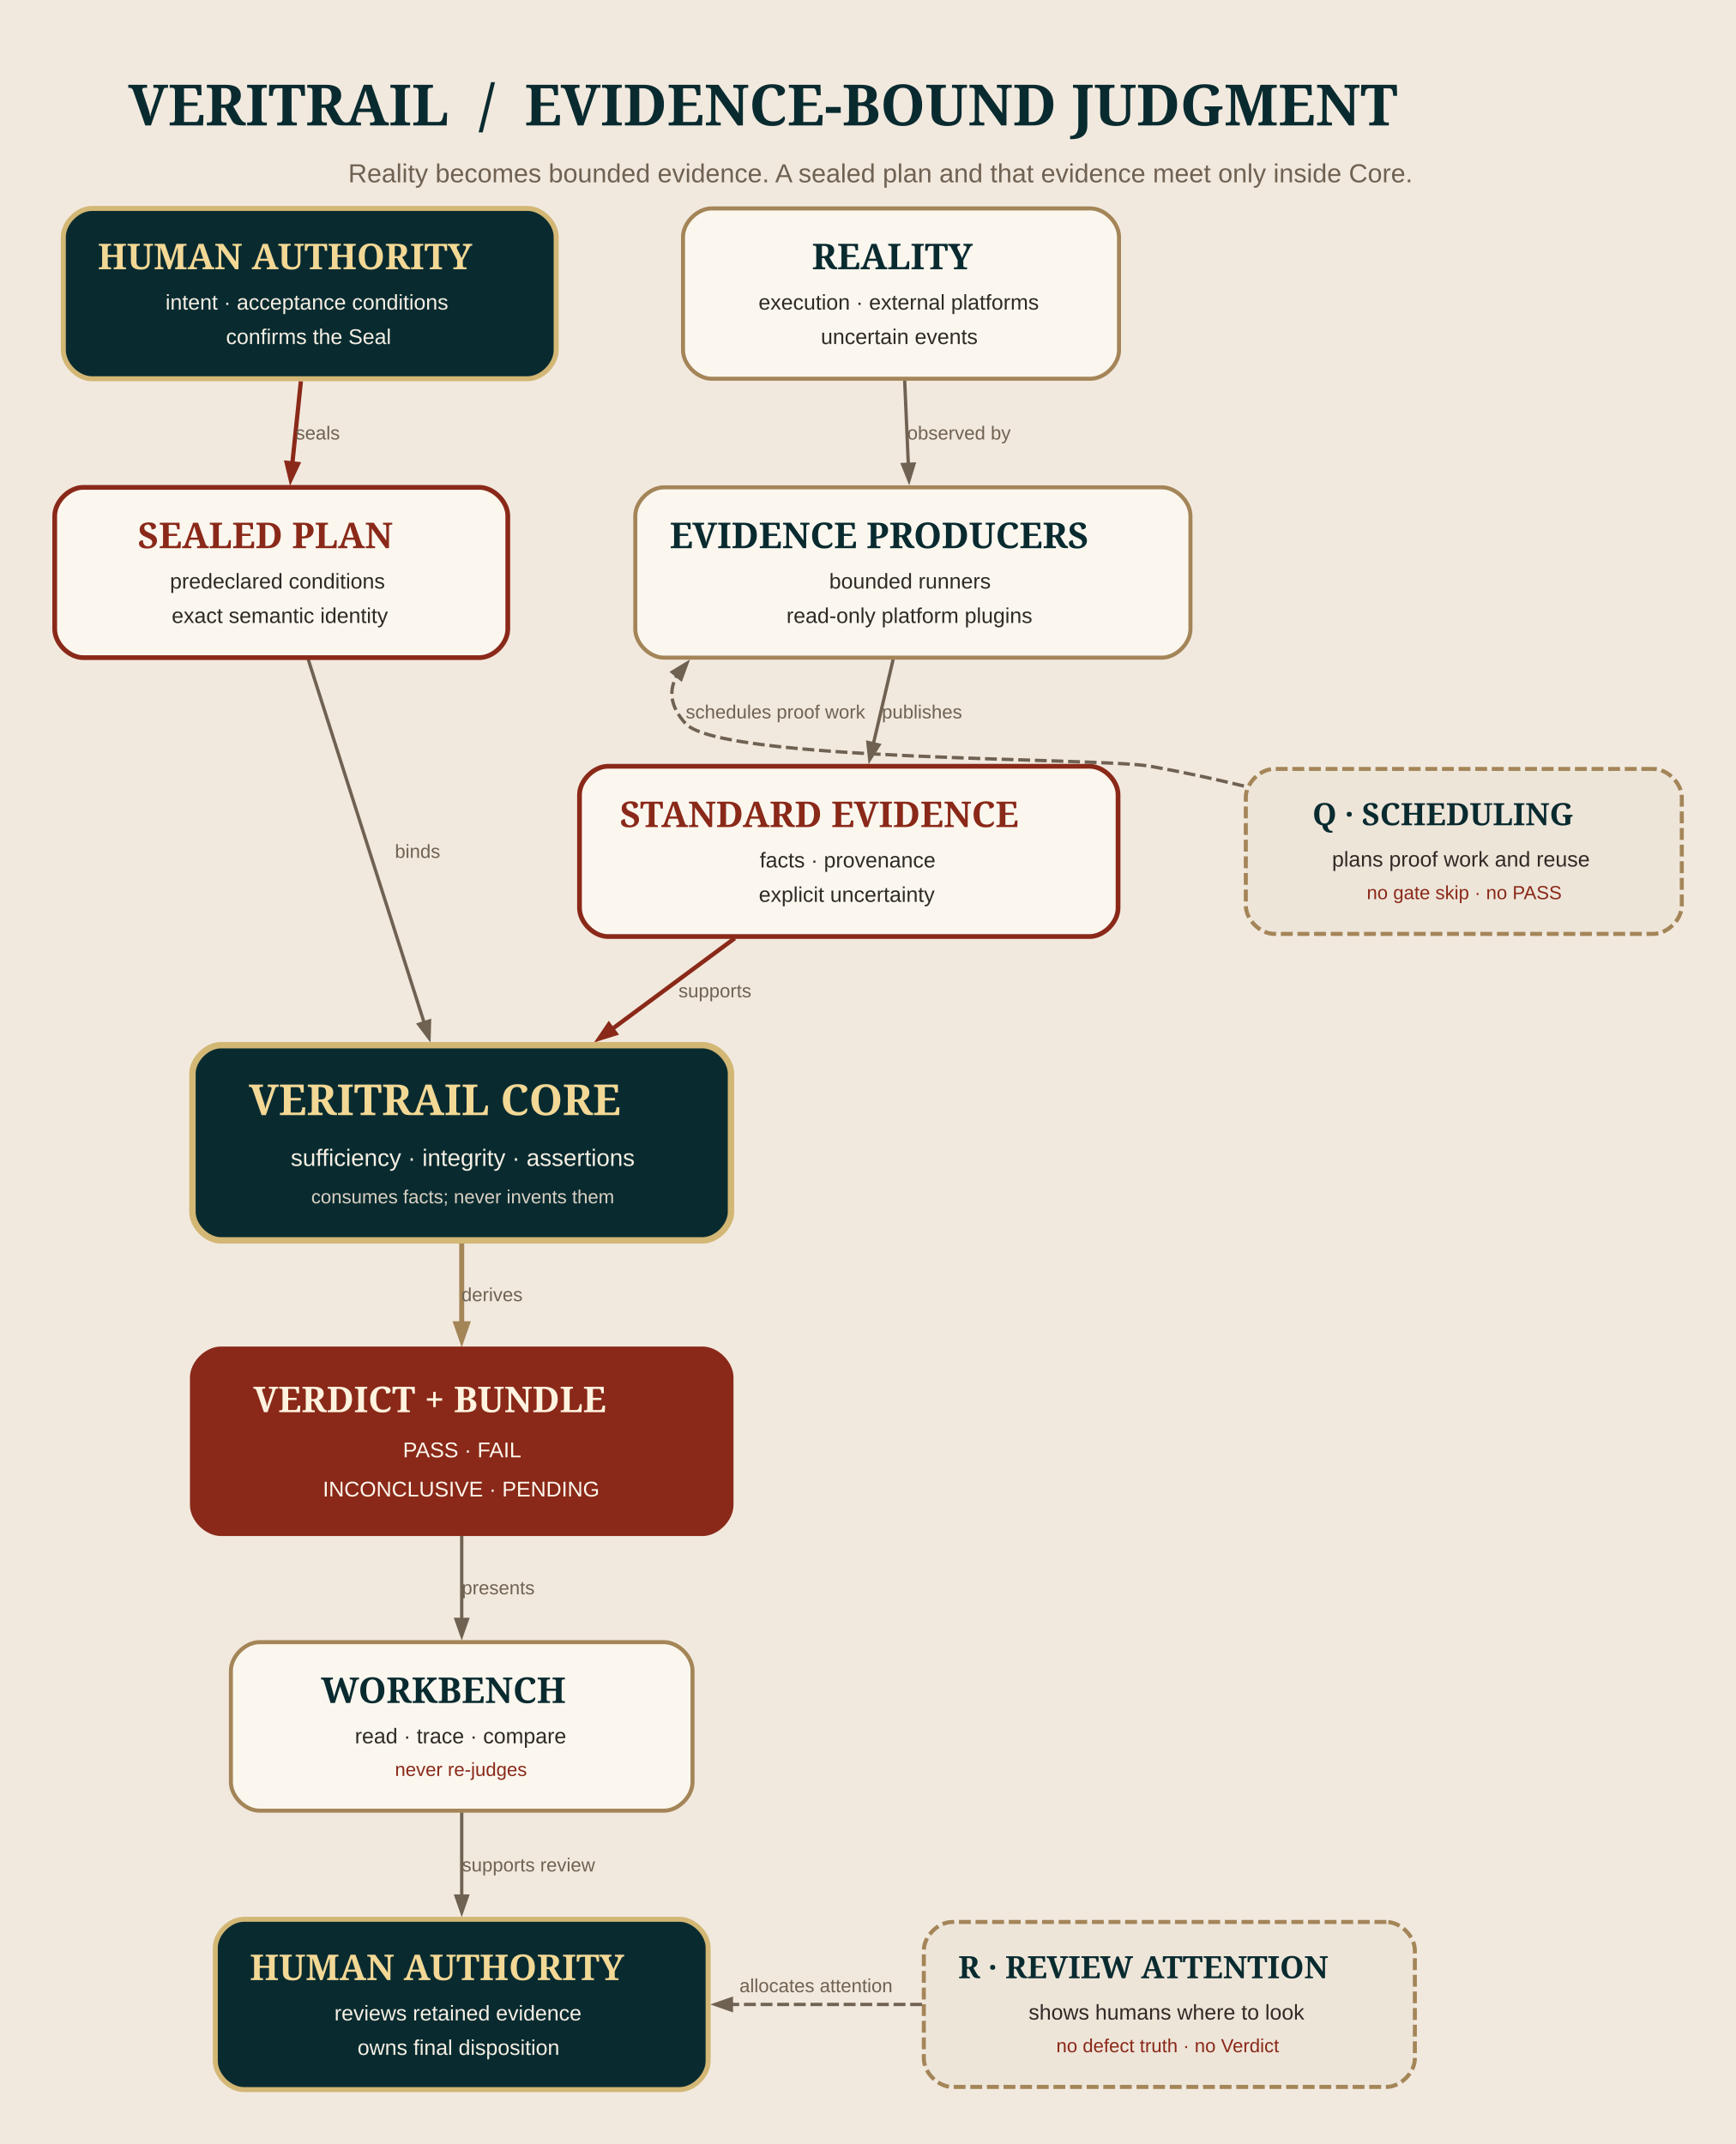
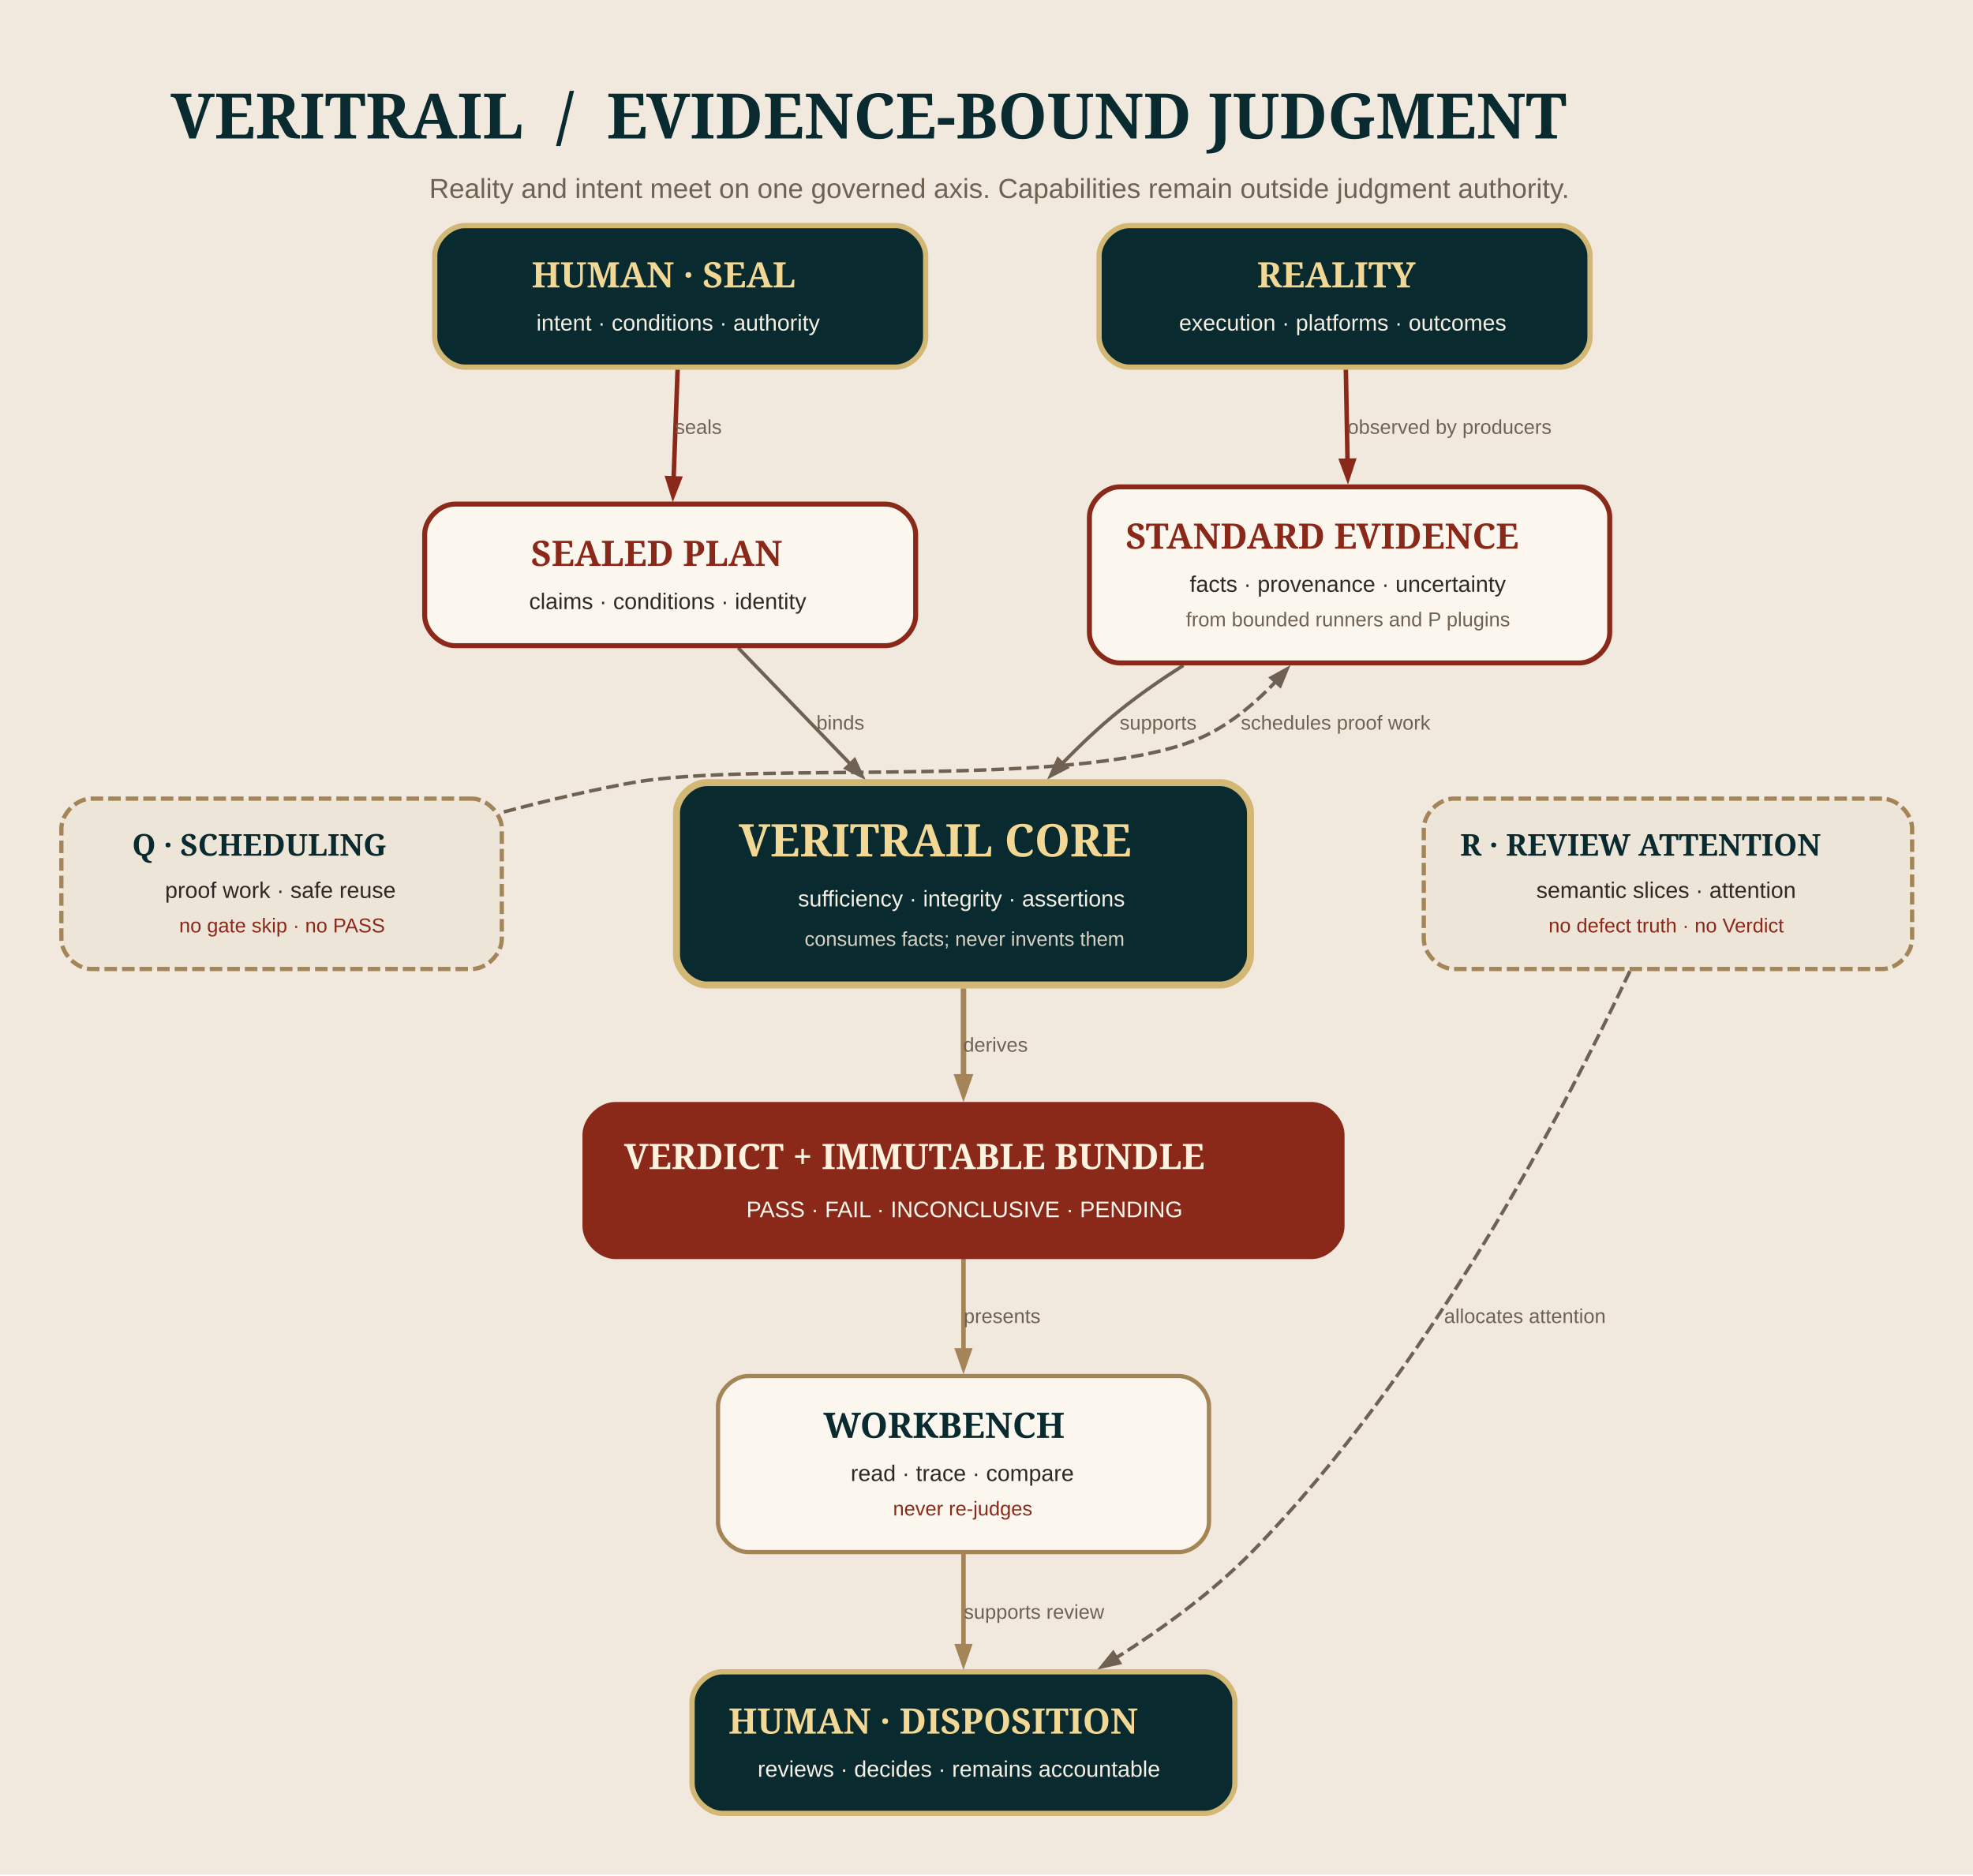
- <svg xmlns="http://www.w3.org/2000/svg" width="731pt" height="903pt" viewBox="0.00 0.00 731.00 903.00">
-   <g id="graph0" class="graph" transform="scale(1 1) rotate(0) translate(23.04 880.08)">
-     <polygon fill="#f2e9de" stroke="none" points="-23.04,23.04 -23.04,-880.08 708.24,-880.08 708.24,23.04 -23.04,23.04" />
-     <text xml:space="preserve" text-anchor="start" x="30.98" y="-827.24" font-family="Georgia" font-weight="bold" font-size="24.00" fill="#092b30">VERITRAIL  /  EVIDENCE-BOUND JUDGMENT</text>
-     <text xml:space="preserve" text-anchor="start" x="123.6" y="-803.29" font-family="Arial" font-size="11.00" fill="#6f6252">Reality becomes bounded evidence. A sealed plan and that evidence meet only inside Core.</text>
+ <svg xmlns="http://www.w3.org/2000/svg" width="787pt" height="748pt" viewBox="0.00 0.00 787.00 748.00">
+   <g id="graph0" class="graph" transform="scale(1 1) rotate(0) translate(24.48 723.3)">
+     <polygon fill="#f2e9de" stroke="none" points="-24.48,24.48 -24.48,-723.3 762.72,-723.3 762.72,24.48 -24.48,24.48" />
+     <text xml:space="preserve" text-anchor="start" x="43.62" y="-668.07" font-family="Georgia" font-weight="bold" font-size="25.00" fill="#092b30">VERITRAIL  /  EVIDENCE-BOUND JUDGMENT</text>
+     <text xml:space="preserve" text-anchor="start" x="146.74" y="-644.32" font-family="Arial" font-size="11.00" fill="#6f6252">Reality and intent meet on one governed axis. Capabilities remain outside judgment authority.</text>
    <g id="edge5" class="edge">
-       <path fill="none" stroke="#8a2919" stroke-width="1.8" d="M103.67,-719.53C102.53,-708.56 101.26,-696.37 100.07,-684.88" />
-       <polygon fill="#8a2919" stroke="#8a2919" stroke-width="1.8" points="102.44,-684.67 99.37,-678.15 97.7,-685.16 102.44,-684.67" />
-       <text xml:space="preserve" text-anchor="middle" x="110.76" y="-694.97" font-family="Arial" font-size="8.00" fill="#6f6252">seals</text>
+       <path fill="none" stroke="#8a2919" stroke-width="1.8" d="M245.81,-575.99C245.32,-562.63 244.73,-546.47 244.2,-532.12" />
+       <polygon fill="#8a2919" stroke="#8a2919" stroke-width="1.8" points="246.59,-532.42 243.97,-525.71 241.84,-532.59 246.59,-532.42" />
+       <text xml:space="preserve" text-anchor="middle" x="254.08" y="-550.25" font-family="Arial" font-size="8.00" fill="#6f6252">seals</text>
+     </g>
+     <g id="edge6" class="edge">
+       <path fill="none" stroke="#8a2919" stroke-width="1.8" d="M512.36,-575.99C512.56,-564.82 512.8,-551.7 513.03,-539.31" />
+       <polygon fill="#8a2919" stroke="#8a2919" stroke-width="1.8" points="515.4,-539.59 513.15,-532.75 510.64,-539.5 515.4,-539.59" />
+       <text xml:space="preserve" text-anchor="middle" x="553.72" y="-550.25" font-family="Arial" font-size="8.00" fill="#6f6252">observed by producers</text>
    </g>
    <g id="edge7" class="edge">
-       <path fill="none" stroke="#6f6252" stroke-width="1.4" d="M357.94,-719.84C358.43,-708.65 358.97,-696.14 359.48,-684.41" />
-       <polygon fill="#6f6252" stroke="#6f6252" stroke-width="1.4" points="361.85,-684.64 359.76,-677.75 357.09,-684.44 361.85,-684.64" />
-       <text xml:space="preserve" text-anchor="middle" x="380.8" y="-694.97" font-family="Arial" font-size="8.00" fill="#6f6252">observed by</text>
+       <path fill="none" stroke="#6f6252" stroke-width="1.4" d="M269.98,-464.88C283.33,-451.04 299.77,-434.01 314.92,-418.31" />
+       <polygon fill="#6f6252" stroke="#6f6252" stroke-width="1.4" points="316.4,-420.2 319.41,-413.66 312.97,-416.9 316.4,-420.2" />
+       <text xml:space="preserve" text-anchor="middle" x="310.72" y="-432.28" font-family="Arial" font-size="8.00" fill="#6f6252">binds</text>
+     </g>
+     <g id="edge8" class="edge">
+       <path fill="none" stroke="#6f6252" stroke-width="1.4" d="M447.56,-457.92C438.71,-452.3 429.98,-446.23 422.09,-439.88 414.19,-433.53 406.39,-426.15 399.13,-418.65" />
+       <polygon fill="#6f6252" stroke="#6f6252" stroke-width="1.4" points="401.02,-417.18 394.62,-413.88 397.56,-420.45 401.02,-417.18" />
+       <text xml:space="preserve" text-anchor="middle" x="437.47" y="-432.28" font-family="Arial" font-size="8.00" fill="#6f6252">supports</text>
+     </g>
+     <g id="edge9" class="edge">
+       <path fill="none" stroke="#a48558" stroke-width="2.2" d="M359.84,-329.08C359.84,-317.52 359.84,-304.95 359.84,-293.44" />
+       <polygon fill="#a48558" stroke="#a48558" stroke-width="2.2" points="362.22,-293.77 359.84,-286.97 357.46,-293.77 362.22,-293.77" />
+       <text xml:space="preserve" text-anchor="middle" x="372.59" y="-303.81" font-family="Arial" font-size="8.00" fill="#6f6252">derives</text>
+     </g>
+     <g id="edge12" class="edge">
+       <path fill="none" stroke="#6f6252" stroke-width="1.4" stroke-dasharray="5,2" d="M176.49,-399.44C193.41,-403.94 211.07,-408.11 227.84,-411.13 278.09,-420.19 411.05,-407.53 456.84,-430.13 467.16,-435.22 476.48,-443.06 484.46,-451.49" />
+       <polygon fill="#6f6252" stroke="#6f6252" stroke-width="1.4" points="482.58,-452.95 488.89,-456.44 486.13,-449.78 482.58,-452.95" />
+       <text xml:space="preserve" text-anchor="middle" x="508.26" y="-432.28" font-family="Arial" font-size="8.00" fill="#6f6252">schedules proof work</text>
    </g>
    <g id="edge13" class="edge">
-       <path fill="none" stroke="#6f6252" stroke-width="1.4" stroke-dasharray="5,2" d="M500.8,-549.02C487.65,-552.18 474.24,-555.08 461.4,-557.35 439.89,-561.15 280.37,-559.21 265.65,-575.35 258.97,-582.68 258.53,-589.53 262.17,-595.81" />
-       <polygon fill="#6f6252" stroke="#6f6252" stroke-width="1.4" points="260.09,-597.03 266.25,-600.76 263.76,-594 260.09,-597.03" />
-       <text xml:space="preserve" text-anchor="middle" x="303.52" y="-577.5" font-family="Arial" font-size="8.00" fill="#6f6252">schedules proof work</text>
-     </g>
-     <g id="edge6" class="edge">
-       <path fill="none" stroke="#6f6252" stroke-width="1.4" d="M106.78,-602.3C119.76,-561.62 141.07,-494.83 155.64,-449.15" />
-       <polygon fill="#6f6252" stroke="#6f6252" stroke-width="1.4" points="157.84,-450.1 157.64,-442.9 153.3,-448.65 157.84,-450.1" />
-       <text xml:space="preserve" text-anchor="middle" x="152.8" y="-518.76" font-family="Arial" font-size="8.00" fill="#6f6252">binds</text>
-     </g>
-     <g id="edge8" class="edge">
-       <path fill="none" stroke="#6f6252" stroke-width="1.4" d="M353.08,-602.37C350.44,-591.07 347.48,-578.43 344.71,-566.6" />
-       <polygon fill="#6f6252" stroke="#6f6252" stroke-width="1.4" points="347.09,-566.3 343.22,-560.22 342.45,-567.38 347.09,-566.3" />
-       <text xml:space="preserve" text-anchor="middle" x="365.21" y="-577.5" font-family="Arial" font-size="8.00" fill="#6f6252">publishes</text>
+       <path fill="none" stroke="#6f6252" stroke-width="1.4" stroke-dasharray="5,2" d="M625.67,-335.95C600.3,-282.15 545.09,-175.83 474.84,-104.22 459.07,-88.15 439.28,-73.73 420.59,-61.93" />
+       <polygon fill="#6f6252" stroke="#6f6252" stroke-width="1.4" points="422.05,-60.03 415.02,-58.48 419.55,-64.08 422.05,-60.03" />
+       <text xml:space="preserve" text-anchor="middle" x="583.78" y="-195.59" font-family="Arial" font-size="8.00" fill="#6f6252">allocates attention</text>
    </g>
    <g id="edge10" class="edge">
-       <path fill="none" stroke="#a48558" stroke-width="2.1" d="M171.4,-356.57C171.4,-345.59 171.4,-333.63 171.4,-322.3" />
-       <polygon fill="#a48558" stroke="#a48558" stroke-width="2.1" points="173.78,-322.54 171.4,-315.74 169.02,-322.54 173.78,-322.54" />
-       <text xml:space="preserve" text-anchor="middle" x="184.15" y="-332.06" font-family="Arial" font-size="8.00" fill="#6f6252">derives</text>
-     </g>
-     <g id="edge9" class="edge">
-       <path fill="none" stroke="#8a2919" stroke-width="1.8" d="M286.38,-484.92C270.11,-472.87 251.68,-459.23 234.43,-446.45" />
-       <polygon fill="#8a2919" stroke="#8a2919" stroke-width="1.8" points="236.18,-444.79 229.3,-442.65 233.35,-448.61 236.18,-444.79" />
-       <text xml:space="preserve" text-anchor="middle" x="278.03" y="-460.03" font-family="Arial" font-size="8.00" fill="#6f6252">supports</text>
+       <path fill="none" stroke="#a48558" stroke-width="1.8" d="M359.84,-221.36C359.84,-209.99 359.84,-196.81 359.84,-184.42" />
+       <polygon fill="#a48558" stroke="#a48558" stroke-width="1.8" points="362.22,-184.66 359.84,-177.86 357.46,-184.66 362.22,-184.66" />
+       <text xml:space="preserve" text-anchor="middle" x="375.22" y="-195.59" font-family="Arial" font-size="8.00" fill="#6f6252">presents</text>
    </g>
    <g id="edge11" class="edge">
-       <path fill="none" stroke="#6f6252" stroke-width="1.4" d="M171.4,-233.38C171.4,-222.02 171.4,-209.51 171.4,-197.84" />
-       <polygon fill="#6f6252" stroke="#6f6252" stroke-width="1.4" points="173.78,-198.04 171.4,-191.24 169.02,-198.04 173.78,-198.04" />
-       <text xml:space="preserve" text-anchor="middle" x="186.77" y="-208.59" font-family="Arial" font-size="8.00" fill="#6f6252">presents</text>
-     </g>
-     <g id="edge12" class="edge">
-       <path fill="none" stroke="#6f6252" stroke-width="1.4" d="M171.4,-116.8C171.4,-105.63 171.4,-93.13 171.4,-81.39" />
-       <polygon fill="#6f6252" stroke="#6f6252" stroke-width="1.4" points="173.78,-81.52 171.4,-74.72 169.02,-81.52 173.78,-81.52" />
-       <text xml:space="preserve" text-anchor="middle" x="199.52" y="-91.87" font-family="Arial" font-size="8.00" fill="#6f6252">supports review</text>
-     </g>
-     <g id="edge14" class="edge">
-       <path fill="none" stroke="#6f6252" stroke-width="1.4" stroke-dasharray="5,2" d="M365.26,-35.86C339.29,-35.86 311.32,-35.86 284.93,-35.86" />
-       <polygon fill="#6f6252" stroke="#6f6252" stroke-width="1.4" points="284.96,-33.48 278.16,-35.86 284.96,-38.24 284.96,-33.48" />
-       <text xml:space="preserve" text-anchor="middle" x="320.59" y="-41.01" font-family="Arial" font-size="8.00" fill="#6f6252">allocates attention</text>
+       <path fill="none" stroke="#a48558" stroke-width="1.8" d="M359.84,-103.51C359.84,-91.7 359.84,-78.47 359.84,-66.48" />
+       <polygon fill="#a48558" stroke="#a48558" stroke-width="1.8" points="362.22,-66.7 359.84,-59.9 357.46,-66.7 362.22,-66.7" />
+       <text xml:space="preserve" text-anchor="middle" x="387.97" y="-77.62" font-family="Arial" font-size="8.00" fill="#6f6252">supports review</text>
    </g>
    <g id="node1" class="node">
-       <path fill="#092b30" stroke="#d3b775" stroke-width="2.1" d="M199.17,-792.29C199.17,-792.29 15.63,-792.29 15.63,-792.29 9.63,-792.29 3.63,-786.29 3.63,-780.29 3.63,-780.29 3.63,-732.57 3.63,-732.57 3.63,-726.57 9.63,-720.57 15.63,-720.57 15.63,-720.57 199.17,-720.57 199.17,-720.57 205.17,-720.57 211.17,-726.57 211.17,-732.57 211.17,-732.57 211.17,-780.29 211.17,-780.29 211.17,-786.29 205.17,-792.29 199.17,-792.29" />
-       <text xml:space="preserve" text-anchor="start" x="18.15" y="-766.68" font-family="Georgia" font-weight="bold" font-size="15.00" fill="#f3d895">HUMAN AUTHORITY</text>
-       <text xml:space="preserve" text-anchor="start" x="46.65" y="-749.68" font-family="Arial" font-size="9.00" fill="#f6efe3">intent · acceptance conditions</text>
-       <text xml:space="preserve" text-anchor="start" x="72.15" y="-735.18" font-family="Arial" font-size="9.00" fill="#f6efe3">confirms the Seal</text>
+       <path fill="#092b30" stroke="#d3b775" stroke-width="2.1" d="M332.76,-633.32C332.76,-633.32 160.92,-633.32 160.92,-633.32 154.92,-633.32 148.92,-627.32 148.92,-621.32 148.92,-621.32 148.92,-588.85 148.92,-588.85 148.92,-582.85 154.92,-576.85 160.92,-576.85 160.92,-576.85 332.76,-576.85 332.76,-576.85 338.76,-576.85 344.76,-582.85 344.76,-588.85 344.76,-588.85 344.76,-621.32 344.76,-621.32 344.76,-627.32 338.76,-633.32 332.76,-633.32" />
+       <text xml:space="preserve" text-anchor="start" x="187.59" y="-608.66" font-family="Georgia" font-weight="bold" font-size="14.00" fill="#f3d895">HUMAN · SEAL</text>
+       <text xml:space="preserve" text-anchor="start" x="189.47" y="-591.46" font-family="Arial" font-size="9.00" fill="#f6efe3">intent · conditions · authority</text>
    </g>
    <g id="node2" class="node">
-       <path fill="#fbf7ef" stroke="#a48558" stroke-width="1.7" d="M436.2,-792.29C436.2,-792.29 276.6,-792.29 276.6,-792.29 270.6,-792.29 264.6,-786.29 264.6,-780.29 264.6,-780.29 264.6,-732.57 264.6,-732.57 264.6,-726.57 270.6,-720.57 276.6,-720.57 276.6,-720.57 436.2,-720.57 436.2,-720.57 442.2,-720.57 448.2,-726.57 448.2,-732.57 448.2,-732.57 448.2,-780.29 448.2,-780.29 448.2,-786.29 442.2,-792.29 436.2,-792.29" />
-       <text xml:space="preserve" text-anchor="start" x="318.9" y="-766.68" font-family="Georgia" font-weight="bold" font-size="15.00" fill="#092b30">REALITY</text>
-       <text xml:space="preserve" text-anchor="start" x="296.4" y="-749.68" font-family="Arial" font-size="9.00" fill="#2f2a25">execution · external platforms</text>
-       <text xml:space="preserve" text-anchor="start" x="322.65" y="-735.18" font-family="Arial" font-size="9.00" fill="#2f2a25">uncertain events</text>
+       <path fill="#092b30" stroke="#d3b775" stroke-width="2.1" d="M597.76,-633.32C597.76,-633.32 425.92,-633.32 425.92,-633.32 419.92,-633.32 413.92,-627.32 413.92,-621.32 413.92,-621.32 413.92,-588.85 413.92,-588.85 413.92,-582.85 419.92,-576.85 425.92,-576.85 425.92,-576.85 597.76,-576.85 597.76,-576.85 603.76,-576.85 609.76,-582.85 609.76,-588.85 609.76,-588.85 609.76,-621.32 609.76,-621.32 609.76,-627.32 603.76,-633.32 597.76,-633.32" />
+       <text xml:space="preserve" text-anchor="start" x="476.97" y="-608.66" font-family="Georgia" font-weight="bold" font-size="14.00" fill="#f3d895">REALITY</text>
+       <text xml:space="preserve" text-anchor="start" x="445.84" y="-591.46" font-family="Arial" font-size="9.00" fill="#f6efe3">execution · platforms · outcomes</text>
    </g>
    <g id="node3" class="node">
-       <path fill="#eee5d9" stroke="#a48558" stroke-width="1.7" stroke-dasharray="5,2" d="M673.2,-556.23C673.2,-556.23 513.6,-556.23 513.6,-556.23 507.6,-556.23 501.6,-550.23 501.6,-544.23 501.6,-544.23 501.6,-498.75 501.6,-498.75 501.6,-492.75 507.6,-486.75 513.6,-486.75 513.6,-486.75 673.2,-486.75 673.2,-486.75 679.2,-486.75 685.2,-492.75 685.2,-498.75 685.2,-498.75 685.2,-544.23 685.2,-544.23 685.2,-550.23 679.2,-556.23 673.2,-556.23" />
-       <text xml:space="preserve" text-anchor="start" x="529.65" y="-532.51" font-family="Georgia" font-weight="bold" font-size="13.00" fill="#092b30">Q · SCHEDULING</text>
-       <text xml:space="preserve" text-anchor="start" x="537.9" y="-515.12" font-family="Arial" font-size="9.00" fill="#2f2a25">plans proof work and reuse</text>
-       <text xml:space="preserve" text-anchor="start" x="552.52" y="-501.37" font-family="Arial" font-size="8.00" fill="#8a2919">no gate skip · no PASS</text>
+       <path fill="#fbf7ef" stroke="#8a2919" stroke-width="2" d="M328.76,-522.23C328.76,-522.23 156.92,-522.23 156.92,-522.23 150.92,-522.23 144.92,-516.23 144.92,-510.23 144.92,-510.23 144.92,-477.76 144.92,-477.76 144.92,-471.76 150.92,-465.76 156.92,-465.76 156.92,-465.76 328.76,-465.76 328.76,-465.76 334.76,-465.76 340.76,-471.76 340.76,-477.76 340.76,-477.76 340.76,-510.23 340.76,-510.23 340.76,-516.23 334.76,-522.23 328.76,-522.23" />
+       <text xml:space="preserve" text-anchor="start" x="187.34" y="-497.57" font-family="Georgia" font-weight="bold" font-size="14.00" fill="#8a2919">SEALED PLAN</text>
+       <text xml:space="preserve" text-anchor="start" x="186.59" y="-480.37" font-family="Arial" font-size="9.00" fill="#2f2a25">claims · conditions · identity</text>
    </g>
    <g id="node4" class="node">
-       <path fill="#fbf7ef" stroke="#8a2919" stroke-width="2" d="M178.8,-674.82C178.8,-674.82 12,-674.82 12,-674.82 6,-674.82 0,-668.82 0,-662.82 0,-662.82 0,-615.1 0,-615.1 0,-609.1 6,-603.1 12,-603.1 12,-603.1 178.8,-603.1 178.8,-603.1 184.8,-603.1 190.8,-609.1 190.8,-615.1 190.8,-615.1 190.8,-662.82 190.8,-662.82 190.8,-668.82 184.8,-674.82 178.8,-674.82" />
-       <text xml:space="preserve" text-anchor="start" x="35.02" y="-649.21" font-family="Georgia" font-weight="bold" font-size="15.00" fill="#8a2919">SEALED PLAN</text>
-       <text xml:space="preserve" text-anchor="start" x="48.52" y="-632.21" font-family="Arial" font-size="9.00" fill="#2f2a25">predeclared conditions</text>
-       <text xml:space="preserve" text-anchor="start" x="49.27" y="-617.71" font-family="Arial" font-size="9.00" fill="#2f2a25">exact semantic identity</text>
+       <path fill="#fbf7ef" stroke="#8a2919" stroke-width="2" d="M605.61,-529.1C605.61,-529.1 422.07,-529.1 422.07,-529.1 416.07,-529.1 410.07,-523.1 410.07,-517.1 410.07,-517.1 410.07,-470.88 410.07,-470.88 410.07,-464.88 416.07,-458.88 422.07,-458.88 422.07,-458.88 605.61,-458.88 605.61,-458.88 611.61,-458.88 617.61,-464.88 617.61,-470.88 617.61,-470.88 617.61,-517.1 617.61,-517.1 617.61,-523.1 611.61,-529.1 605.61,-529.1" />
+       <text xml:space="preserve" text-anchor="start" x="424.59" y="-504.44" font-family="Georgia" font-weight="bold" font-size="14.00" fill="#8a2919">STANDARD EVIDENCE</text>
+       <text xml:space="preserve" text-anchor="start" x="450.09" y="-487.24" font-family="Arial" font-size="9.00" fill="#2f2a25">facts · provenance · uncertainty</text>
+       <text xml:space="preserve" text-anchor="start" x="448.59" y="-473.49" font-family="Arial" font-size="8.00" fill="#6f6252">from bounded runners and P plugins</text>
    </g>
    <g id="node5" class="node">
-       <path fill="#fbf7ef" stroke="#a48558" stroke-width="1.7" d="M466.29,-674.82C466.29,-674.82 256.5,-674.82 256.5,-674.82 250.5,-674.82 244.5,-668.82 244.5,-662.82 244.5,-662.82 244.5,-615.1 244.5,-615.1 244.5,-609.1 250.5,-603.1 256.5,-603.1 256.5,-603.1 466.29,-603.1 466.29,-603.1 472.29,-603.1 478.29,-609.1 478.29,-615.1 478.29,-615.1 478.29,-662.82 478.29,-662.82 478.29,-668.82 472.29,-674.82 466.29,-674.82" />
-       <text xml:space="preserve" text-anchor="start" x="259.02" y="-649.21" font-family="Georgia" font-weight="bold" font-size="15.00" fill="#092b30">EVIDENCE PRODUCERS</text>
-       <text xml:space="preserve" text-anchor="start" x="326.15" y="-632.21" font-family="Arial" font-size="9.00" fill="#2f2a25">bounded runners</text>
-       <text xml:space="preserve" text-anchor="start" x="308.15" y="-617.71" font-family="Arial" font-size="9.00" fill="#2f2a25">read-only platform plugins</text>
+       <path fill="#092b30" stroke="#d3b775" stroke-width="2.8" d="M462.32,-411.13C462.32,-411.13 257.36,-411.13 257.36,-411.13 251.36,-411.13 245.36,-405.13 245.36,-399.13 245.36,-399.13 245.36,-342.41 245.36,-342.41 245.36,-336.41 251.36,-330.41 257.36,-330.41 257.36,-330.41 462.32,-330.41 462.32,-330.41 468.32,-330.41 474.32,-336.41 474.32,-342.41 474.32,-342.41 474.32,-399.13 474.32,-399.13 474.32,-405.13 468.32,-411.13 462.32,-411.13" />
+       <text xml:space="preserve" text-anchor="start" x="270.22" y="-381.67" font-family="Georgia" font-weight="bold" font-size="18.00" fill="#f3d895">VERITRAIL CORE</text>
+       <text xml:space="preserve" text-anchor="start" x="293.84" y="-361.77" font-family="Arial" font-size="9.00" fill="#f6efe3">sufficiency · integrity · assertions</text>
+       <text xml:space="preserve" text-anchor="start" x="296.47" y="-346.02" font-family="Arial" font-size="8.00" fill="#d9d0c2">consumes facts; never invents them</text>
    </g>
    <g id="node6" class="node">
-       <path fill="#092b30" stroke="#d3b775" stroke-width="2.7" d="M272.8,-439.88C272.8,-439.88 70,-439.88 70,-439.88 64,-439.88 58,-433.88 58,-427.88 58,-427.88 58,-369.66 58,-369.66 58,-363.66 64,-357.66 70,-357.66 70,-357.66 272.8,-357.66 272.8,-357.66 278.8,-357.66 284.8,-363.66 284.8,-369.66 284.8,-369.66 284.8,-427.88 284.8,-427.88 284.8,-433.88 278.8,-439.88 272.8,-439.88" />
-       <text xml:space="preserve" text-anchor="start" x="81.77" y="-410.42" font-family="Georgia" font-weight="bold" font-size="18.00" fill="#f3d895">VERITRAIL CORE</text>
-       <text xml:space="preserve" text-anchor="start" x="99.4" y="-389.02" font-family="Arial" font-size="10.00" fill="#f6efe3">sufficiency · integrity · assertions</text>
-       <text xml:space="preserve" text-anchor="start" x="108.02" y="-373.27" font-family="Arial" font-size="8.00" fill="#d9d0c2">consumes facts; never invents them</text>
+       <path fill="#eee5d9" stroke="#a48558" stroke-width="1.7" stroke-dasharray="5,2" d="M163.68,-404.76C163.68,-404.76 12,-404.76 12,-404.76 6,-404.76 0,-398.76 0,-392.76 0,-392.76 0,-348.79 0,-348.79 0,-342.79 6,-336.79 12,-336.79 12,-336.79 163.68,-336.79 163.68,-336.79 169.68,-336.79 175.68,-342.79 175.68,-348.79 175.68,-348.79 175.68,-392.76 175.68,-392.76 175.68,-398.76 169.68,-404.76 163.68,-404.76" />
+       <text xml:space="preserve" text-anchor="start" x="28.22" y="-382" font-family="Georgia" font-weight="bold" font-size="12.00" fill="#092b30">Q · SCHEDULING</text>
+       <text xml:space="preserve" text-anchor="start" x="41.34" y="-365.15" font-family="Arial" font-size="9.00" fill="#2f2a25">proof work · safe reuse</text>
+       <text xml:space="preserve" text-anchor="start" x="46.97" y="-351.4" font-family="Arial" font-size="8.00" fill="#8a2919">no gate skip · no PASS</text>
    </g>
    <g id="node7" class="node">
-       <path fill="#fbf7ef" stroke="#8a2919" stroke-width="2" d="M435.8,-557.35C435.8,-557.35 233,-557.35 233,-557.35 227,-557.35 221,-551.35 221,-545.35 221,-545.35 221,-497.63 221,-497.63 221,-491.63 227,-485.63 233,-485.63 233,-485.63 435.8,-485.63 435.8,-485.63 441.8,-485.63 447.8,-491.63 447.8,-497.63 447.8,-497.63 447.8,-545.35 447.8,-545.35 447.8,-551.35 441.8,-557.35 435.8,-557.35" />
-       <text xml:space="preserve" text-anchor="start" x="238.02" y="-531.74" font-family="Georgia" font-weight="bold" font-size="15.00" fill="#8a2919">STANDARD EVIDENCE</text>
-       <text xml:space="preserve" text-anchor="start" x="296.9" y="-514.74" font-family="Arial" font-size="9.00" fill="#2f2a25">facts · provenance</text>
-       <text xml:space="preserve" text-anchor="start" x="296.52" y="-500.24" font-family="Arial" font-size="9.00" fill="#2f2a25">explicit uncertainty</text>
+       <path fill="#eee5d9" stroke="#a48558" stroke-width="1.7" stroke-dasharray="5,2" d="M726.24,-404.76C726.24,-404.76 555.45,-404.76 555.45,-404.76 549.45,-404.76 543.45,-398.76 543.45,-392.76 543.45,-392.76 543.45,-348.79 543.45,-348.79 543.45,-342.79 549.45,-336.79 555.45,-336.79 555.45,-336.79 726.24,-336.79 726.24,-336.79 732.24,-336.79 738.24,-342.79 738.24,-348.79 738.24,-348.79 738.24,-392.76 738.24,-392.76 738.24,-398.76 732.24,-404.76 726.24,-404.76" />
+       <text xml:space="preserve" text-anchor="start" x="557.97" y="-382" font-family="Georgia" font-weight="bold" font-size="12.00" fill="#092b30">R · REVIEW ATTENTION</text>
+       <text xml:space="preserve" text-anchor="start" x="588.34" y="-365.15" font-family="Arial" font-size="9.00" fill="#2f2a25">semantic slices · attention</text>
+       <text xml:space="preserve" text-anchor="start" x="593.22" y="-351.4" font-family="Arial" font-size="8.00" fill="#8a2919">no defect truth · no Verdict</text>
    </g>
    <g id="node8" class="node">
-       <path fill="#8a2919" stroke="#8a2919" stroke-width="2.1" d="M272.8,-311.91C272.8,-311.91 70,-311.91 70,-311.91 64,-311.91 58,-305.91 58,-299.91 58,-299.91 58,-246.19 58,-246.19 58,-240.19 64,-234.19 70,-234.19 70,-234.19 272.8,-234.19 272.8,-234.19 278.8,-234.19 284.8,-240.19 284.8,-246.19 284.8,-246.19 284.8,-299.91 284.8,-299.91 284.8,-305.91 278.8,-311.91 272.8,-311.91" />
-       <text xml:space="preserve" text-anchor="start" x="83.65" y="-285.3" font-family="Georgia" font-weight="bold" font-size="15.00" fill="#fff3df">VERDICT + BUNDLE</text>
-       <text xml:space="preserve" text-anchor="start" x="146.65" y="-266.3" font-family="Arial" font-size="9.00" fill="#fff8ee">PASS · FAIL</text>
-       <text xml:space="preserve" text-anchor="start" x="112.9" y="-249.8" font-family="Arial" font-size="9.00" fill="#fff8ee">INCONCLUSIVE · PENDING</text>
+       <path fill="#8a2919" stroke="#8a2919" stroke-width="2.2" d="M498.74,-282.66C498.74,-282.66 220.95,-282.66 220.95,-282.66 214.95,-282.66 208.95,-276.66 208.95,-270.66 208.95,-270.66 208.95,-234.19 208.95,-234.19 208.95,-228.19 214.95,-222.19 220.95,-222.19 220.95,-222.19 498.74,-222.19 498.74,-222.19 504.74,-222.19 510.74,-228.19 510.74,-234.19 510.74,-234.19 510.74,-270.66 510.74,-270.66 510.74,-276.66 504.74,-282.66 498.74,-282.66" />
+       <text xml:space="preserve" text-anchor="start" x="224.47" y="-257" font-family="Georgia" font-weight="bold" font-size="14.00" fill="#fff3df">VERDICT + IMMUTABLE BUNDLE</text>
+       <text xml:space="preserve" text-anchor="start" x="273.22" y="-237.8" font-family="Arial" font-size="9.00" fill="#fff8ee">PASS · FAIL · INCONCLUSIVE · PENDING</text>
    </g>
    <g id="node9" class="node">
-       <path fill="#fbf7ef" stroke="#a48558" stroke-width="1.7" d="M256.6,-188.44C256.6,-188.44 86.2,-188.44 86.2,-188.44 80.2,-188.44 74.2,-182.44 74.2,-176.44 74.2,-176.44 74.2,-129.47 74.2,-129.47 74.2,-123.47 80.2,-117.47 86.2,-117.47 86.2,-117.47 256.6,-117.47 256.6,-117.47 262.6,-117.47 268.6,-123.47 268.6,-129.47 268.6,-129.47 268.6,-176.44 268.6,-176.44 268.6,-182.44 262.6,-188.44 256.6,-188.44" />
-       <text xml:space="preserve" text-anchor="start" x="112.15" y="-162.83" font-family="Georgia" font-weight="bold" font-size="15.00" fill="#092b30">WORKBENCH</text>
-       <text xml:space="preserve" text-anchor="start" x="126.4" y="-145.83" font-family="Arial" font-size="9.00" fill="#2f2a25">read · trace · compare</text>
-       <text xml:space="preserve" text-anchor="start" x="143.27" y="-132.08" font-family="Arial" font-size="8.00" fill="#8a2919">never re-judges</text>
+       <path fill="#fbf7ef" stroke="#a48558" stroke-width="1.7" d="M445.76,-174.44C445.76,-174.44 273.92,-174.44 273.92,-174.44 267.92,-174.44 261.92,-168.44 261.92,-162.44 261.92,-162.44 261.92,-116.22 261.92,-116.22 261.92,-110.22 267.92,-104.22 273.92,-104.22 273.92,-104.22 445.76,-104.22 445.76,-104.22 451.76,-104.22 457.76,-110.22 457.76,-116.22 457.76,-116.22 457.76,-162.44 457.76,-162.44 457.76,-168.44 451.76,-174.44 445.76,-174.44" />
+       <text xml:space="preserve" text-anchor="start" x="303.97" y="-149.78" font-family="Georgia" font-weight="bold" font-size="14.00" fill="#092b30">WORKBENCH</text>
+       <text xml:space="preserve" text-anchor="start" x="314.84" y="-132.58" font-family="Arial" font-size="9.00" fill="#2f2a25">read · trace · compare</text>
+       <text xml:space="preserve" text-anchor="start" x="331.72" y="-118.83" font-family="Arial" font-size="8.00" fill="#8a2919">never re-judges</text>
    </g>
    <g id="node10" class="node">
-       <path fill="#092b30" stroke="#d3b775" stroke-width="2.1" d="M263.17,-71.72C263.17,-71.72 79.63,-71.72 79.63,-71.72 73.63,-71.72 67.63,-65.72 67.63,-59.72 67.63,-59.72 67.63,-12 67.63,-12 67.63,-6 73.63,0 79.63,0 79.63,0 263.17,0 263.17,0 269.17,0 275.17,-6 275.17,-12 275.17,-12 275.17,-59.72 275.17,-59.72 275.17,-65.72 269.17,-71.72 263.17,-71.72" />
-       <text xml:space="preserve" text-anchor="start" x="82.15" y="-46.11" font-family="Georgia" font-weight="bold" font-size="15.00" fill="#f3d895">HUMAN AUTHORITY</text>
-       <text xml:space="preserve" text-anchor="start" x="117.77" y="-29.11" font-family="Arial" font-size="9.00" fill="#f6efe3">reviews retained evidence</text>
-       <text xml:space="preserve" text-anchor="start" x="127.52" y="-14.61" font-family="Arial" font-size="9.00" fill="#f6efe3">owns final disposition</text>
-     </g>
-     <g id="node11" class="node">
-       <path fill="#eee5d9" stroke="#a48558" stroke-width="1.7" stroke-dasharray="5,2" d="M560.79,-70.59C560.79,-70.59 378,-70.59 378,-70.59 372,-70.59 366,-64.59 366,-58.59 366,-58.59 366,-13.12 366,-13.12 366,-7.12 372,-1.12 378,-1.12 378,-1.12 560.79,-1.12 560.79,-1.12 566.79,-1.12 572.79,-7.12 572.79,-13.12 572.79,-13.12 572.79,-58.59 572.79,-58.59 572.79,-64.59 566.79,-70.59 560.79,-70.59" />
-       <text xml:space="preserve" text-anchor="start" x="380.52" y="-46.88" font-family="Georgia" font-weight="bold" font-size="13.00" fill="#092b30">R · REVIEW ATTENTION</text>
-       <text xml:space="preserve" text-anchor="start" x="410.15" y="-29.48" font-family="Arial" font-size="9.00" fill="#2f2a25">shows humans where to look</text>
-       <text xml:space="preserve" text-anchor="start" x="421.77" y="-15.73" font-family="Arial" font-size="8.00" fill="#8a2919">no defect truth · no Verdict</text>
+       <path fill="#092b30" stroke="#d3b775" stroke-width="2.1" d="M456.11,-56.47C456.11,-56.47 263.57,-56.47 263.57,-56.47 257.57,-56.47 251.57,-50.47 251.57,-44.47 251.57,-44.47 251.57,-12 251.57,-12 251.57,-6 257.57,0 263.57,0 263.57,0 456.11,0 456.11,0 462.11,0 468.11,-6 468.11,-12 468.11,-12 468.11,-44.47 468.11,-44.47 468.11,-50.47 462.11,-56.47 456.11,-56.47" />
+       <text xml:space="preserve" text-anchor="start" x="266.09" y="-31.81" font-family="Georgia" font-weight="bold" font-size="14.00" fill="#f3d895">HUMAN · DISPOSITION</text>
+       <text xml:space="preserve" text-anchor="start" x="277.72" y="-14.61" font-family="Arial" font-size="9.00" fill="#f6efe3">reviews · decides · remains accountable</text>
    </g>
  </g>
</svg>
